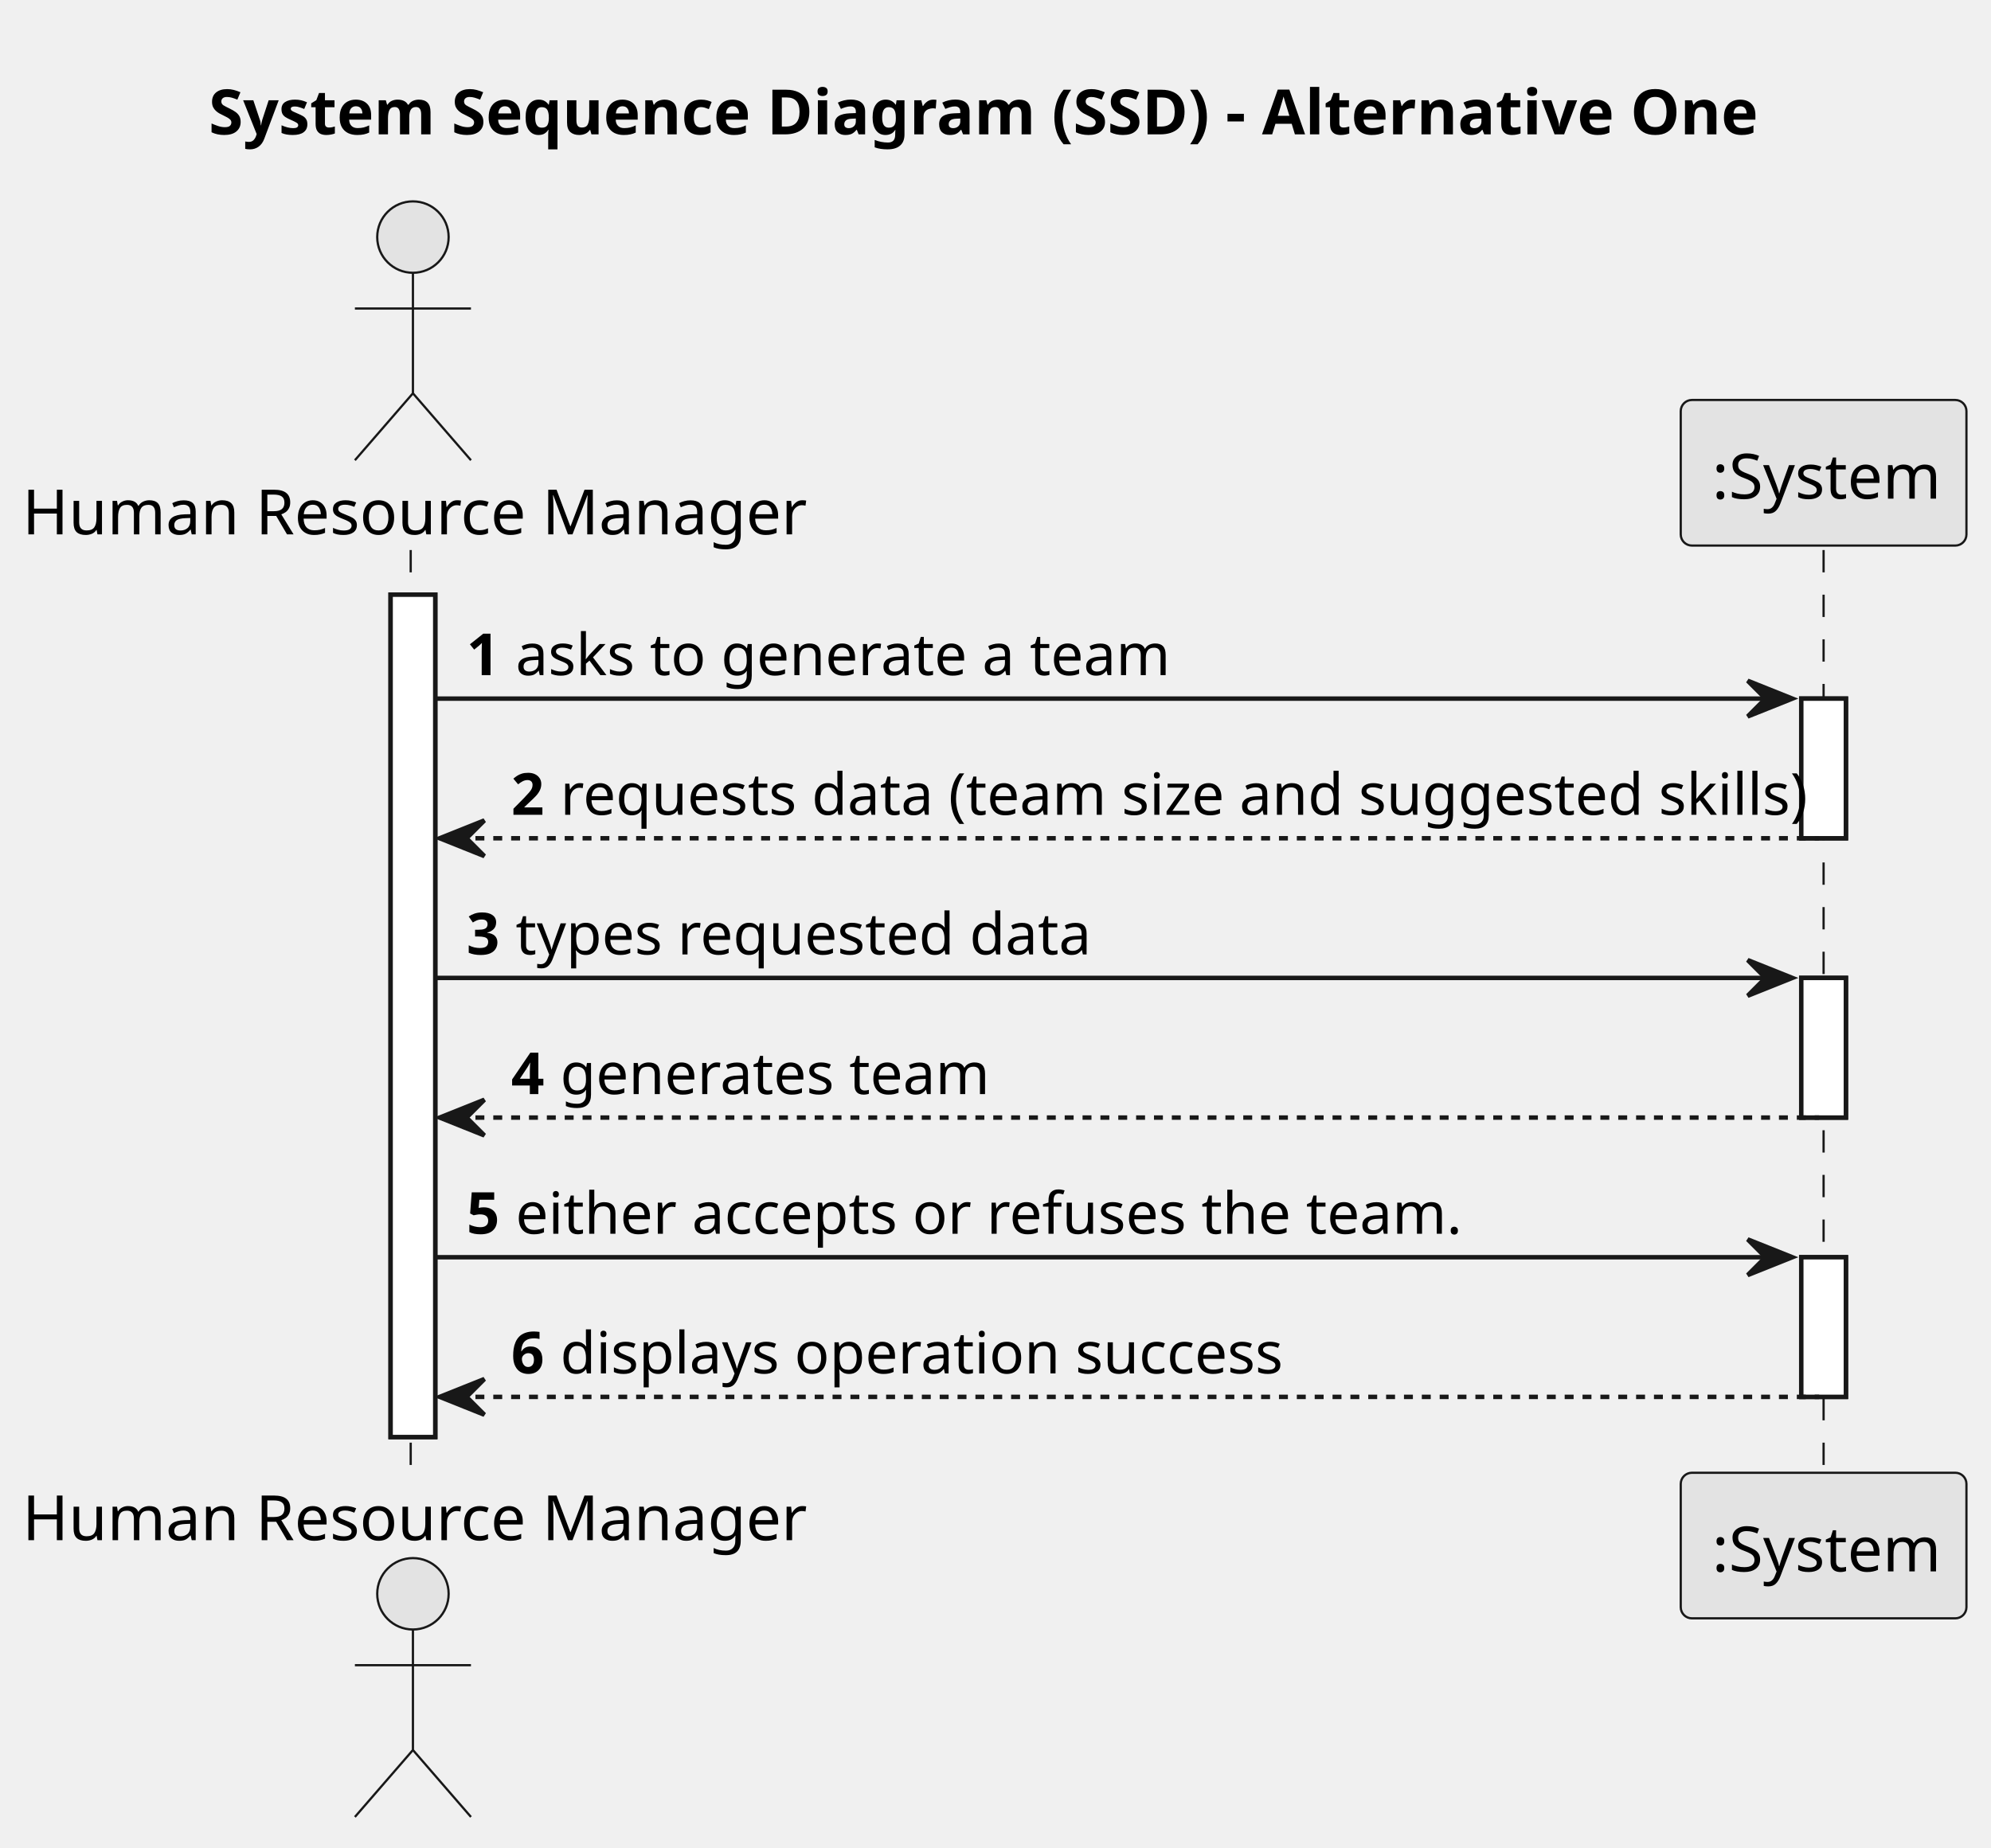
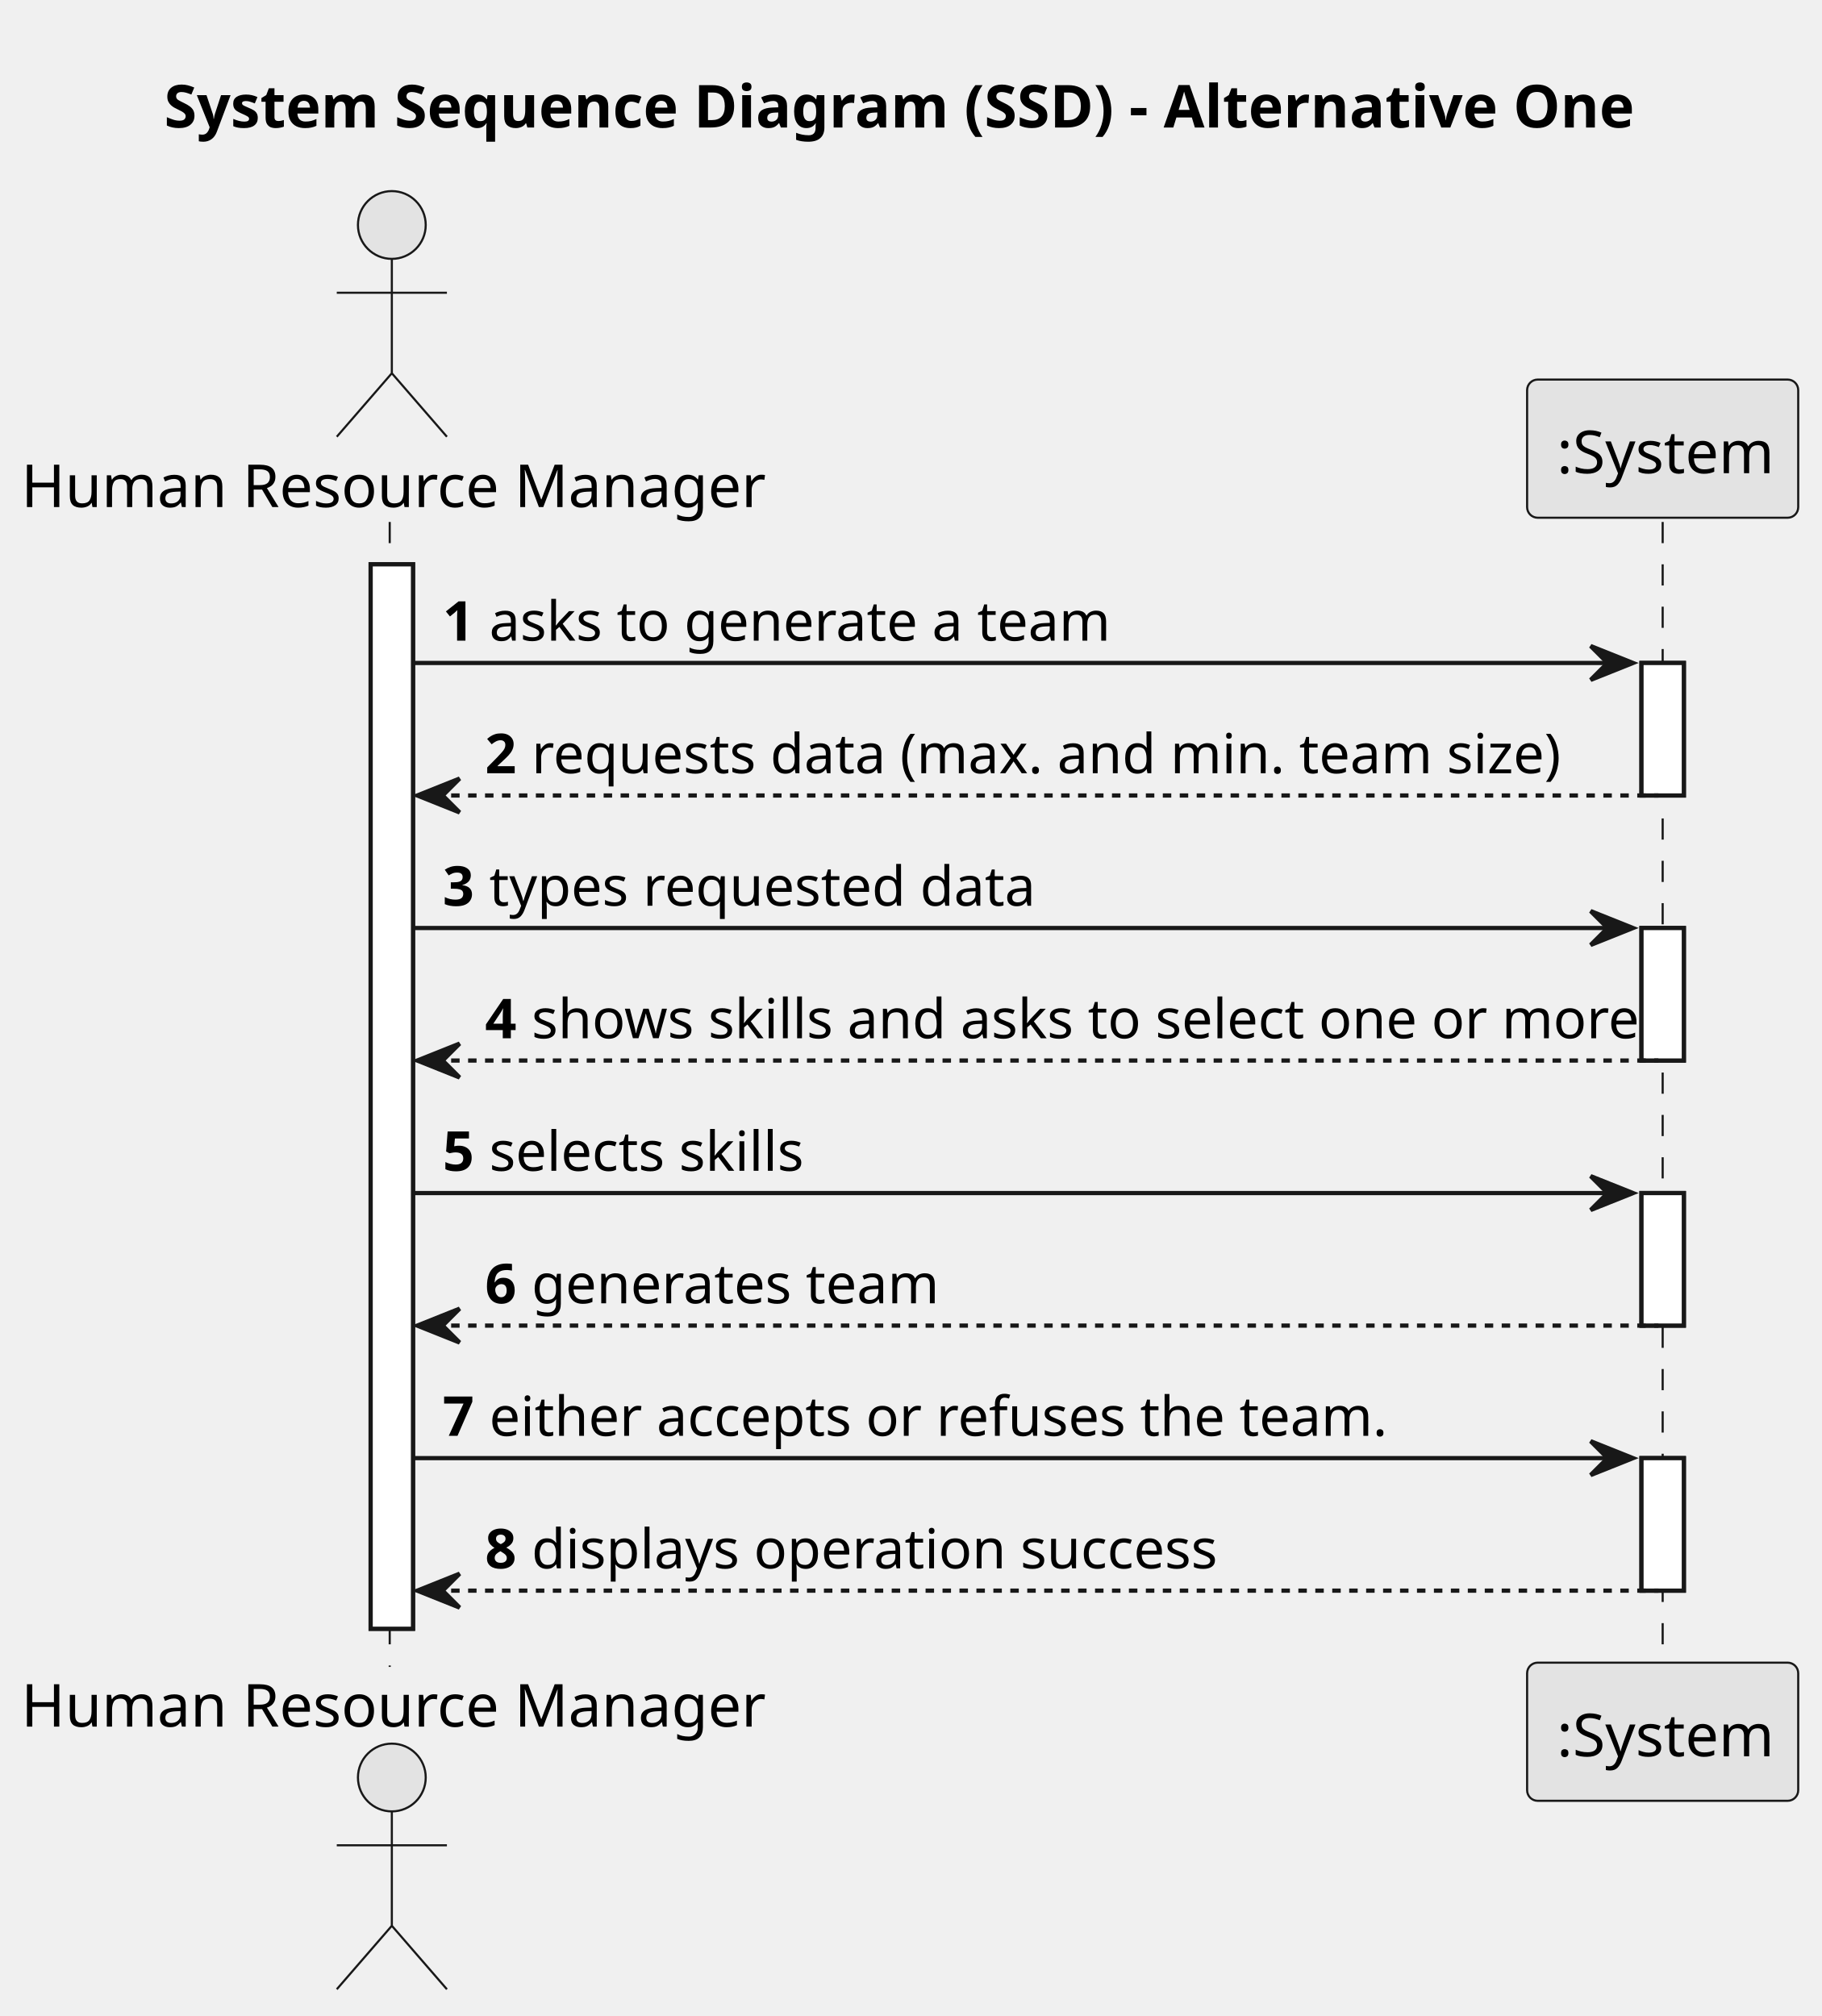
- <svg xmlns="http://www.w3.org/2000/svg" contentStyleType="text/css" height="414px" preserveAspectRatio="none" style="width:446px;height:414px;background:#FFFFFF;" version="1.1" viewBox="0 0 446 414" width="446px" zoomAndPan="magnify">
+ <svg xmlns="http://www.w3.org/2000/svg" contentStyleType="text/css" height="476px" preserveAspectRatio="none" style="width:430px;height:476px;background:#FFFFFF;" version="1.1" viewBox="0 0 430 476" width="430px" zoomAndPan="magnify">
  <defs />
  <g>
-     <text fill="#000000" font-family="sans-serif" font-size="14" font-weight="bold" lengthAdjust="spacing" textLength="351" x="46.75" y="30.107">System Sequence Diagram (SSD) - Alternative One</text>
-     <rect fill="#FFFFFF" height="188.746" style="stroke:#181818;stroke-width:1.0;" width="10" x="87.5" y="133.242" />
-     <rect fill="#FFFFFF" height="31.291" style="stroke:#181818;stroke-width:1.0;" width="10" x="403.5" y="156.533" />
-     <rect fill="#FFFFFF" height="31.291" style="stroke:#181818;stroke-width:1.0;" width="10" x="403.5" y="219.115" />
-     <rect fill="#FFFFFF" height="31.291" style="stroke:#181818;stroke-width:1.0;" width="10" x="403.5" y="281.697" />
-     <line style="stroke:#181818;stroke-width:0.5;stroke-dasharray:5.0,5.0;" x1="92" x2="92" y1="123.242" y2="330.988" />
-     <line style="stroke:#181818;stroke-width:0.5;stroke-dasharray:5.0,5.0;" x1="408.5" x2="408.5" y1="123.242" y2="330.988" />
+     <text fill="#000000" font-family="sans-serif" font-size="14" font-weight="bold" lengthAdjust="spacing" textLength="351" x="38.75" y="30.107">System Sequence Diagram (SSD) - Alternative One</text>
+     <rect fill="#FFFFFF" height="251.328" style="stroke:#181818;stroke-width:1.0;" width="10" x="87.5" y="133.242" />
+     <rect fill="#FFFFFF" height="31.291" style="stroke:#181818;stroke-width:1.0;" width="10" x="387.5" y="156.533" />
+     <rect fill="#FFFFFF" height="31.291" style="stroke:#181818;stroke-width:1.0;" width="10" x="387.5" y="219.115" />
+     <rect fill="#FFFFFF" height="31.291" style="stroke:#181818;stroke-width:1.0;" width="10" x="387.5" y="281.697" />
+     <rect fill="#FFFFFF" height="31.291" style="stroke:#181818;stroke-width:1.0;" width="10" x="387.5" y="344.279" />
+     <line style="stroke:#181818;stroke-width:0.5;stroke-dasharray:5.0,5.0;" x1="92" x2="92" y1="123.242" y2="393.57" />
+     <line style="stroke:#181818;stroke-width:0.5;stroke-dasharray:5.0,5.0;" x1="392.5" x2="392.5" y1="123.242" y2="393.57" />
    <text fill="#000000" font-family="sans-serif" font-size="14" lengthAdjust="spacing" textLength="169" x="5" y="119.728">Human Resource Manager</text>
    <ellipse cx="92.5" cy="53.121" fill="#E3E3E3" rx="8" ry="8" style="stroke:#181818;stroke-width:0.5;" />
    <path d="M92.5,61.121 L92.5,88.121 M79.5,69.121 L105.5,69.121 M92.5,88.121 L79.5,103.121 M92.5,88.121 L105.5,103.121 " fill="none" style="stroke:#181818;stroke-width:0.5;" />
-     <text fill="#000000" font-family="sans-serif" font-size="14" lengthAdjust="spacing" textLength="169" x="5" y="345.096">Human Resource Manager</text>
-     <ellipse cx="92.5" cy="357.109" fill="#E3E3E3" rx="8" ry="8" style="stroke:#181818;stroke-width:0.5;" />
-     <path d="M92.5,365.109 L92.5,392.109 M79.5,373.109 L105.5,373.109 M92.5,392.109 L79.5,407.109 M92.5,392.109 L105.5,407.109 " fill="none" style="stroke:#181818;stroke-width:0.5;" />
-     <rect fill="#E3E3E3" height="32.621" rx="2.5" ry="2.5" style="stroke:#181818;stroke-width:0.5;" width="64" x="376.5" y="89.621" />
-     <text fill="#000000" font-family="sans-serif" font-size="14" lengthAdjust="spacing" textLength="50" x="383.5" y="111.728">:System</text>
-     <rect fill="#E3E3E3" height="32.621" rx="2.5" ry="2.5" style="stroke:#181818;stroke-width:0.5;" width="64" x="376.5" y="329.988" />
-     <text fill="#000000" font-family="sans-serif" font-size="14" lengthAdjust="spacing" textLength="50" x="383.5" y="352.096">:System</text>
-     <rect fill="#FFFFFF" height="188.746" style="stroke:#181818;stroke-width:1.0;" width="10" x="87.5" y="133.242" />
-     <rect fill="#FFFFFF" height="31.291" style="stroke:#181818;stroke-width:1.0;" width="10" x="403.5" y="156.533" />
-     <rect fill="#FFFFFF" height="31.291" style="stroke:#181818;stroke-width:1.0;" width="10" x="403.5" y="219.115" />
-     <rect fill="#FFFFFF" height="31.291" style="stroke:#181818;stroke-width:1.0;" width="10" x="403.5" y="281.697" />
-     <polygon fill="#181818" points="391.5,152.533,401.5,156.533,391.5,160.533,395.5,156.533" style="stroke:#181818;stroke-width:1.0;" />
-     <line style="stroke:#181818;stroke-width:1.0;" x1="97.5" x2="397.5" y1="156.533" y2="156.533" />
+     <text fill="#000000" font-family="sans-serif" font-size="14" lengthAdjust="spacing" textLength="169" x="5" y="407.678">Human Resource Manager</text>
+     <ellipse cx="92.5" cy="419.691" fill="#E3E3E3" rx="8" ry="8" style="stroke:#181818;stroke-width:0.5;" />
+     <path d="M92.5,427.691 L92.5,454.691 M79.5,435.691 L105.5,435.691 M92.5,454.691 L79.5,469.691 M92.5,454.691 L105.5,469.691 " fill="none" style="stroke:#181818;stroke-width:0.5;" />
+     <rect fill="#E3E3E3" height="32.621" rx="2.5" ry="2.5" style="stroke:#181818;stroke-width:0.5;" width="64" x="360.5" y="89.621" />
+     <text fill="#000000" font-family="sans-serif" font-size="14" lengthAdjust="spacing" textLength="50" x="367.5" y="111.728">:System</text>
+     <rect fill="#E3E3E3" height="32.621" rx="2.5" ry="2.5" style="stroke:#181818;stroke-width:0.5;" width="64" x="360.5" y="392.57" />
+     <text fill="#000000" font-family="sans-serif" font-size="14" lengthAdjust="spacing" textLength="50" x="367.5" y="414.678">:System</text>
+     <rect fill="#FFFFFF" height="251.328" style="stroke:#181818;stroke-width:1.0;" width="10" x="87.5" y="133.242" />
+     <rect fill="#FFFFFF" height="31.291" style="stroke:#181818;stroke-width:1.0;" width="10" x="387.5" y="156.533" />
+     <rect fill="#FFFFFF" height="31.291" style="stroke:#181818;stroke-width:1.0;" width="10" x="387.5" y="219.115" />
+     <rect fill="#FFFFFF" height="31.291" style="stroke:#181818;stroke-width:1.0;" width="10" x="387.5" y="281.697" />
+     <rect fill="#FFFFFF" height="31.291" style="stroke:#181818;stroke-width:1.0;" width="10" x="387.5" y="344.279" />
+     <polygon fill="#181818" points="375.5,152.533,385.5,156.533,375.5,160.533,379.5,156.533" style="stroke:#181818;stroke-width:1.0;" />
+     <line style="stroke:#181818;stroke-width:1.0;" x1="97.5" x2="381.5" y1="156.533" y2="156.533" />
    <text fill="#000000" font-family="sans-serif" font-size="13" font-weight="bold" lengthAdjust="spacing" textLength="7" x="104.5" y="151.27">1</text>
    <text fill="#000000" font-family="sans-serif" font-size="13" lengthAdjust="spacing" textLength="141" x="115.5" y="151.27">asks to generate a team</text>
    <polygon fill="#181818" points="108.5,183.824,98.5,187.824,108.5,191.824,104.5,187.824" style="stroke:#181818;stroke-width:1.0;" />
-     <line style="stroke:#181818;stroke-width:1.0;stroke-dasharray:2.0,2.0;" x1="102.5" x2="407.5" y1="187.824" y2="187.824" />
+     <line style="stroke:#181818;stroke-width:1.0;stroke-dasharray:2.0,2.0;" x1="102.5" x2="391.5" y1="187.824" y2="187.824" />
    <text fill="#000000" font-family="sans-serif" font-size="13" font-weight="bold" lengthAdjust="spacing" textLength="7" x="114.5" y="182.561">2</text>
-     <text fill="#000000" font-family="sans-serif" font-size="13" lengthAdjust="spacing" textLength="271" x="125.5" y="182.561">requests data (team size and suggested skills)</text>
-     <polygon fill="#181818" points="391.5,215.115,401.5,219.115,391.5,223.115,395.5,219.115" style="stroke:#181818;stroke-width:1.0;" />
-     <line style="stroke:#181818;stroke-width:1.0;" x1="97.5" x2="397.5" y1="219.115" y2="219.115" />
+     <text fill="#000000" font-family="sans-serif" font-size="13" lengthAdjust="spacing" textLength="235" x="125.5" y="182.561">requests data (max. and min. team size)</text>
+     <polygon fill="#181818" points="375.5,215.115,385.5,219.115,375.5,223.115,379.5,219.115" style="stroke:#181818;stroke-width:1.0;" />
+     <line style="stroke:#181818;stroke-width:1.0;" x1="97.5" x2="381.5" y1="219.115" y2="219.115" />
    <text fill="#000000" font-family="sans-serif" font-size="13" font-weight="bold" lengthAdjust="spacing" textLength="7" x="104.5" y="213.852">3</text>
    <text fill="#000000" font-family="sans-serif" font-size="13" lengthAdjust="spacing" textLength="122" x="115.5" y="213.852">types requested data</text>
    <polygon fill="#181818" points="108.5,246.406,98.5,250.406,108.5,254.406,104.5,250.406" style="stroke:#181818;stroke-width:1.0;" />
-     <line style="stroke:#181818;stroke-width:1.0;stroke-dasharray:2.0,2.0;" x1="102.5" x2="407.5" y1="250.406" y2="250.406" />
+     <line style="stroke:#181818;stroke-width:1.0;stroke-dasharray:2.0,2.0;" x1="102.5" x2="391.5" y1="250.406" y2="250.406" />
    <text fill="#000000" font-family="sans-serif" font-size="13" font-weight="bold" lengthAdjust="spacing" textLength="7" x="114.5" y="245.144">4</text>
-     <text fill="#000000" font-family="sans-serif" font-size="13" lengthAdjust="spacing" textLength="90" x="125.5" y="245.144">generates team</text>
-     <polygon fill="#181818" points="391.5,277.697,401.5,281.697,391.5,285.697,395.5,281.697" style="stroke:#181818;stroke-width:1.0;" />
-     <line style="stroke:#181818;stroke-width:1.0;" x1="97.5" x2="397.5" y1="281.697" y2="281.697" />
+     <text fill="#000000" font-family="sans-serif" font-size="13" lengthAdjust="spacing" textLength="255" x="125.5" y="245.144">shows skills and asks to select one or more</text>
+     <polygon fill="#181818" points="375.5,277.697,385.5,281.697,375.5,285.697,379.5,281.697" style="stroke:#181818;stroke-width:1.0;" />
+     <line style="stroke:#181818;stroke-width:1.0;" x1="97.5" x2="381.5" y1="281.697" y2="281.697" />
    <text fill="#000000" font-family="sans-serif" font-size="13" font-weight="bold" lengthAdjust="spacing" textLength="7" x="104.5" y="276.435">5</text>
-     <text fill="#000000" font-family="sans-serif" font-size="13" lengthAdjust="spacing" textLength="202" x="115.5" y="276.435">either accepts or refuses the team.</text>
+     <text fill="#000000" font-family="sans-serif" font-size="13" lengthAdjust="spacing" textLength="76" x="115.5" y="276.435">selects skills</text>
    <polygon fill="#181818" points="108.5,308.988,98.5,312.988,108.5,316.988,104.5,312.988" style="stroke:#181818;stroke-width:1.0;" />
-     <line style="stroke:#181818;stroke-width:1.0;stroke-dasharray:2.0,2.0;" x1="102.5" x2="407.5" y1="312.988" y2="312.988" />
+     <line style="stroke:#181818;stroke-width:1.0;stroke-dasharray:2.0,2.0;" x1="102.5" x2="391.5" y1="312.988" y2="312.988" />
    <text fill="#000000" font-family="sans-serif" font-size="13" font-weight="bold" lengthAdjust="spacing" textLength="7" x="114.5" y="307.726">6</text>
-     <text fill="#000000" font-family="sans-serif" font-size="13" lengthAdjust="spacing" textLength="158" x="125.5" y="307.726">displays operation success</text>
+     <text fill="#000000" font-family="sans-serif" font-size="13" lengthAdjust="spacing" textLength="90" x="125.5" y="307.726">generates team</text>
+     <polygon fill="#181818" points="375.5,340.279,385.5,344.279,375.5,348.279,379.5,344.279" style="stroke:#181818;stroke-width:1.0;" />
+     <line style="stroke:#181818;stroke-width:1.0;" x1="97.5" x2="381.5" y1="344.279" y2="344.279" />
+     <text fill="#000000" font-family="sans-serif" font-size="13" font-weight="bold" lengthAdjust="spacing" textLength="7" x="104.5" y="339.017">7</text>
+     <text fill="#000000" font-family="sans-serif" font-size="13" lengthAdjust="spacing" textLength="202" x="115.5" y="339.017">either accepts or refuses the team.</text>
+     <polygon fill="#181818" points="108.5,371.57,98.5,375.57,108.5,379.57,104.5,375.57" style="stroke:#181818;stroke-width:1.0;" />
+     <line style="stroke:#181818;stroke-width:1.0;stroke-dasharray:2.0,2.0;" x1="102.5" x2="391.5" y1="375.57" y2="375.57" />
+     <text fill="#000000" font-family="sans-serif" font-size="13" font-weight="bold" lengthAdjust="spacing" textLength="7" x="114.5" y="370.308">8</text>
+     <text fill="#000000" font-family="sans-serif" font-size="13" lengthAdjust="spacing" textLength="158" x="125.5" y="370.308">displays operation success</text>
  </g>
</svg>
